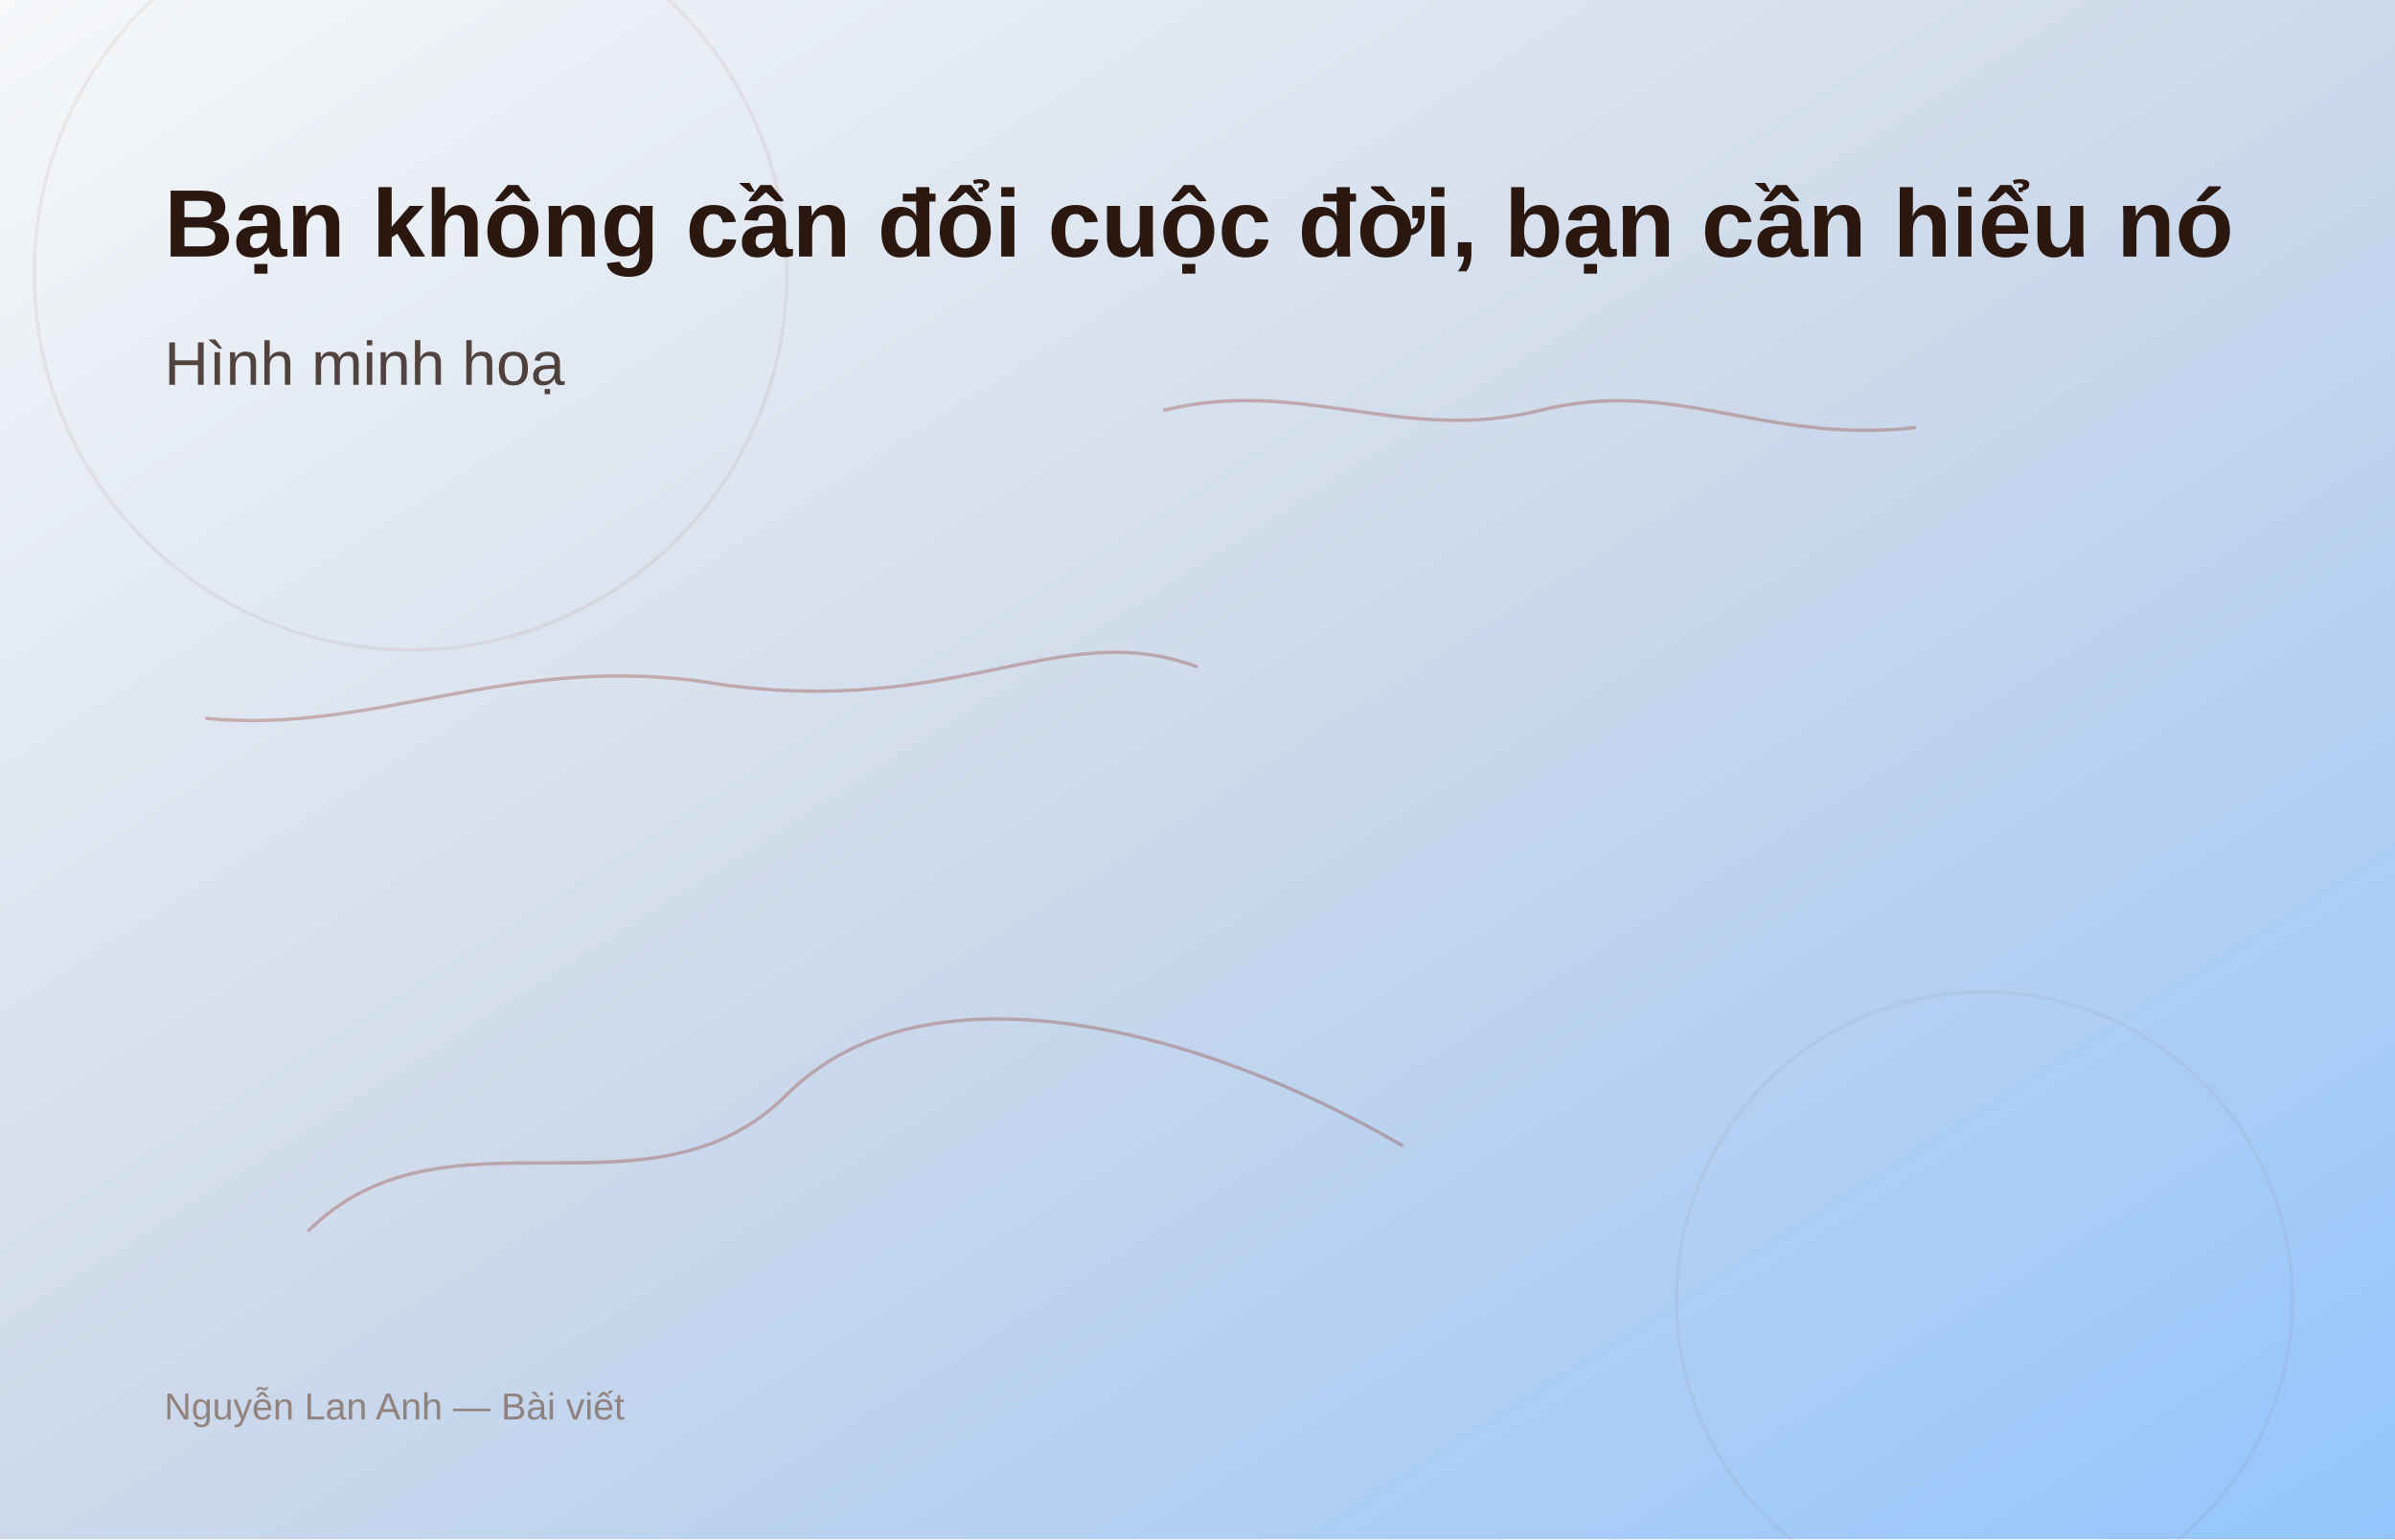
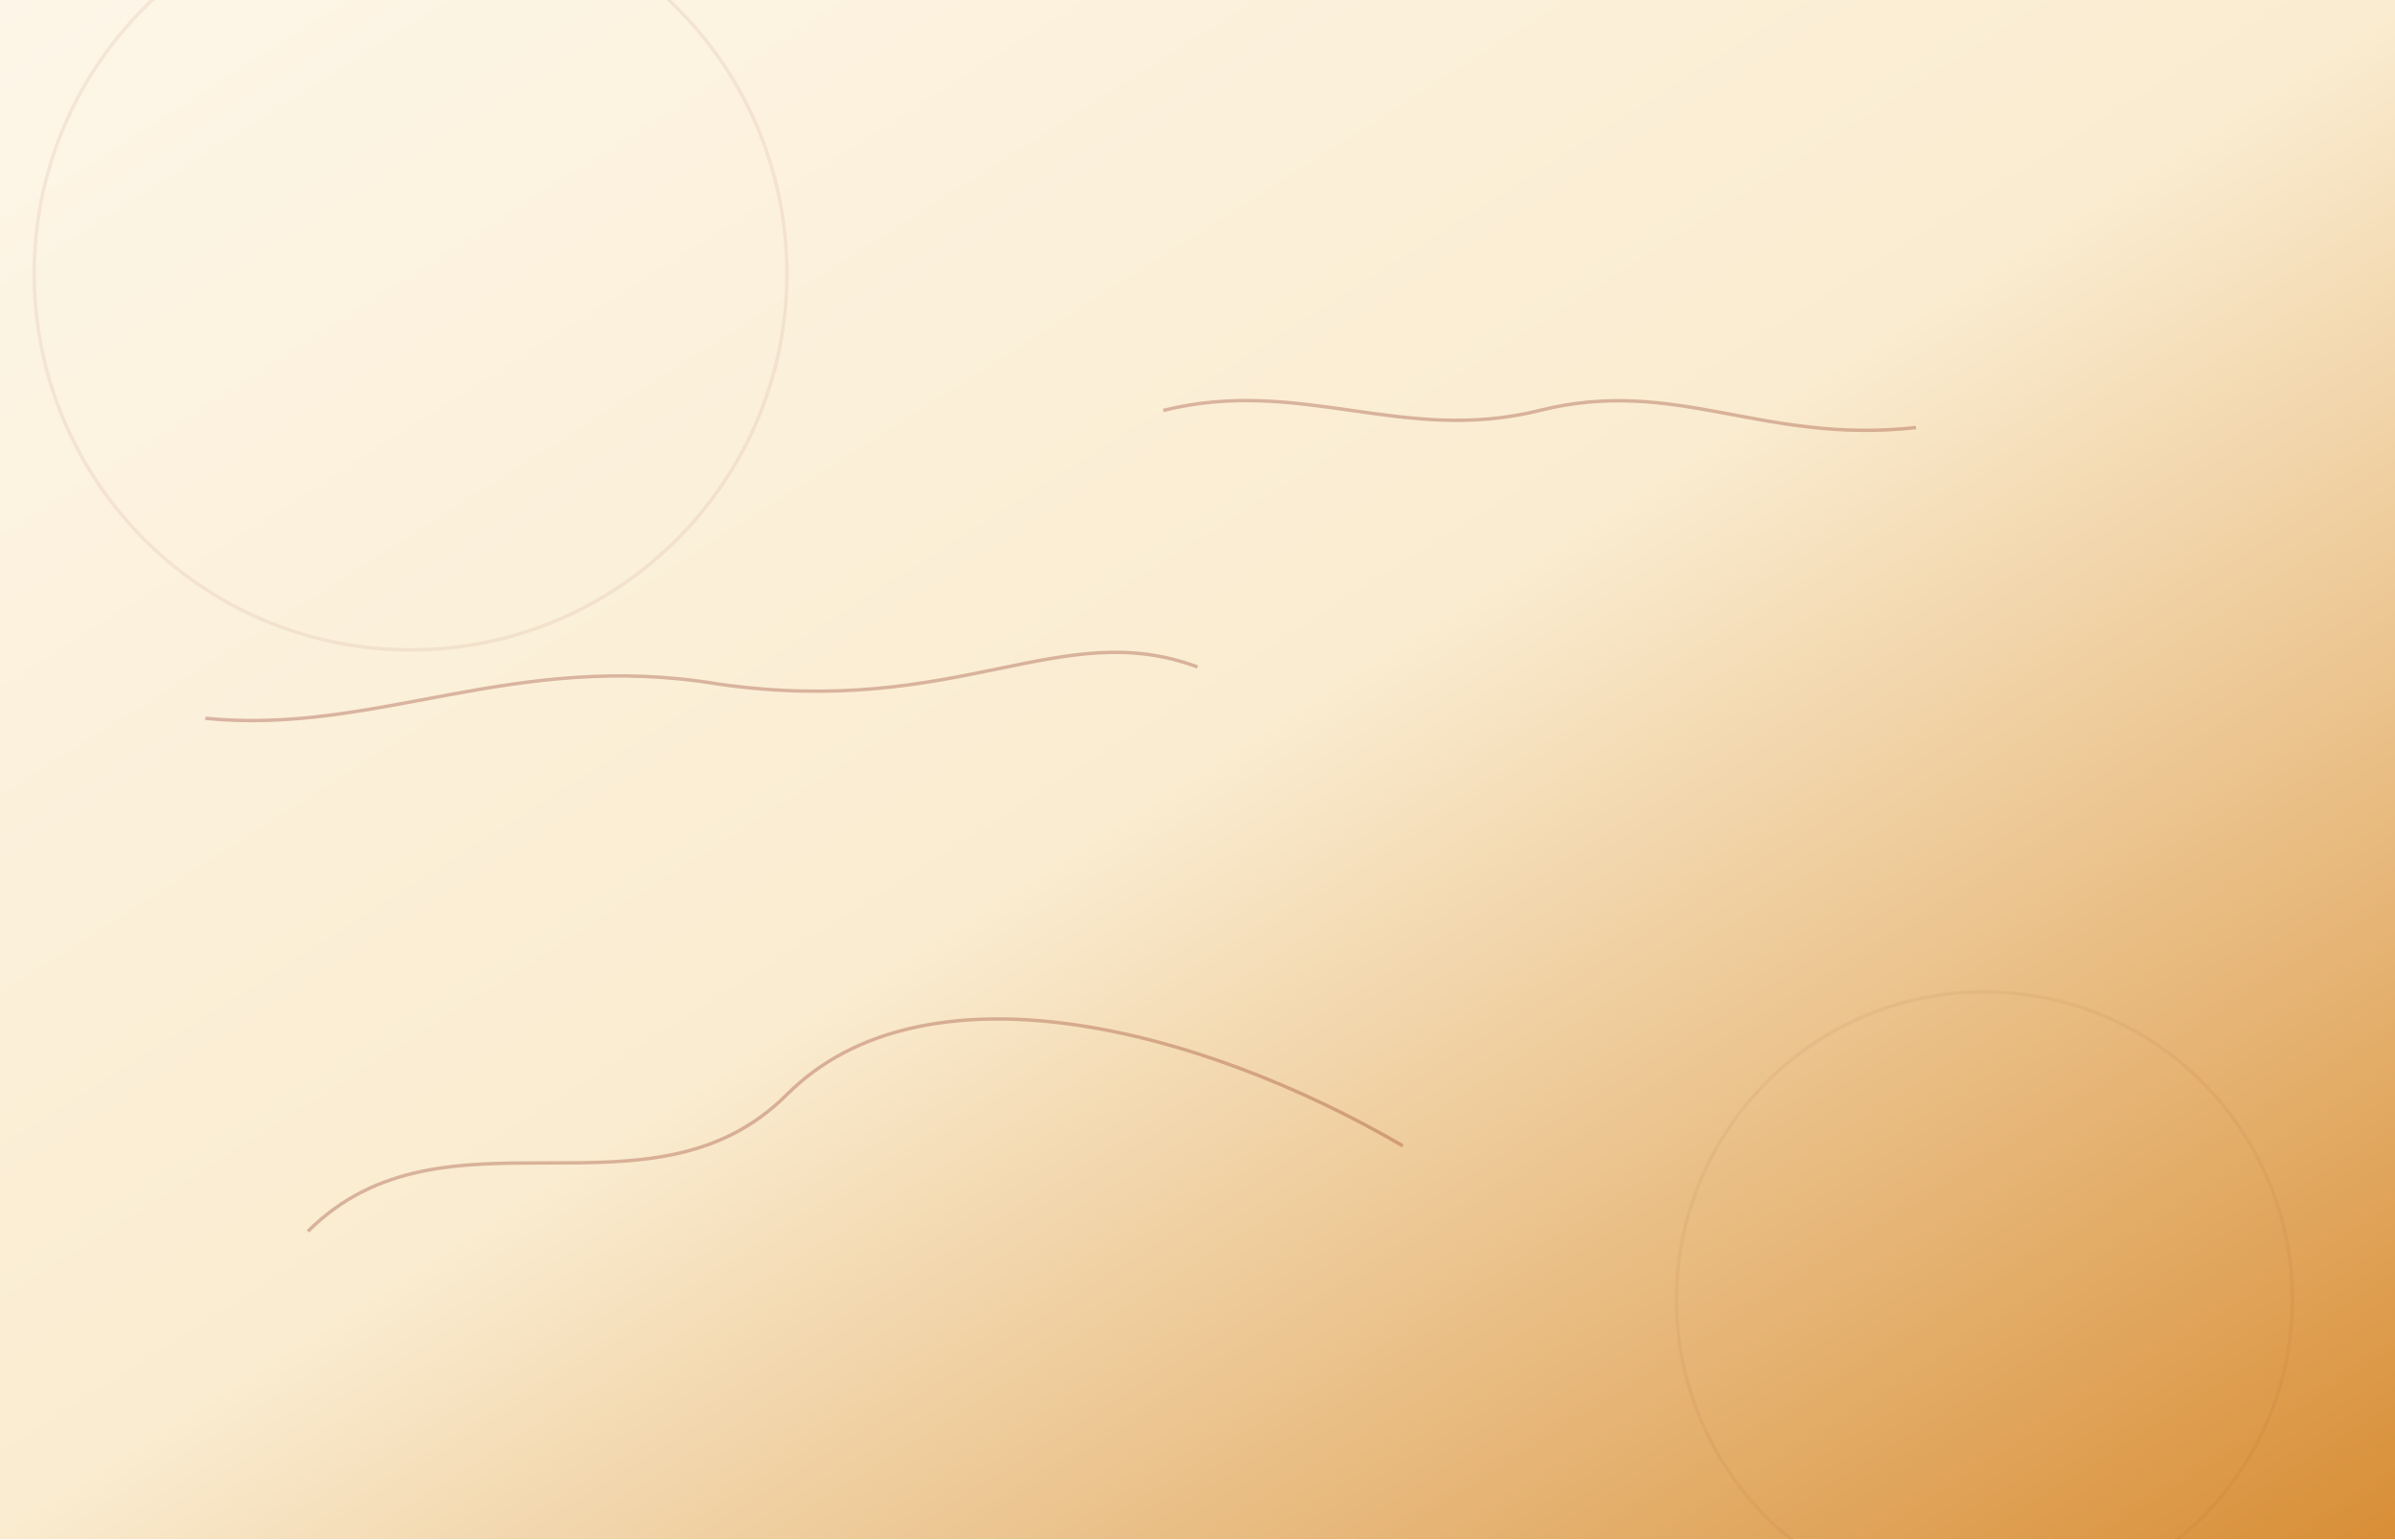
<svg xmlns="http://www.w3.org/2000/svg" width="1400" height="900" viewBox="0 0 1400 900" role="img" aria-labelledby="title-25">
  <defs>
    <linearGradient id="bg-25" x1="0%" y1="0%" x2="100%" y2="100%">
-       <stop offset="0%" stop-color="#f6f8fa" />
-       <stop offset="50%" stop-color="#cdd9ea" />
-       <stop offset="100%" stop-color="#93c5fd" />
+       <stop offset="0%" stop-color="#fdf6e8" />
+       <stop offset="50%" stop-color="#faecd0" />
+       <stop offset="100%" stop-color="#d88e36" />
    </linearGradient>
  </defs>
  <rect width="1400" height="900" fill="url(#bg-25)" />
  <g fill="none" stroke="rgba(139,40,24,0.30)" stroke-width="2">
    <circle cx="240" cy="160" r="220" opacity="0.25" />
    <circle cx="1160" cy="760" r="180" opacity="0.18" />
    <path d="M180 720 C260 640, 380 720, 460 640 S700 600, 820 670" />
    <path d="M680 240 C760 220, 820 260, 900 240 C980 220, 1030 260, 1120 250" />
    <path d="M120 420 C220 430, 300 380, 420 400 C560 420, 620 360, 700 390" />
  </g>
-   <g font-family="Arial, Helvetica, sans-serif" fill="#2a1810">
-     <text x="96" y="150" font-size="56" font-weight="700">Bạn không cần đổi cuộc đời, bạn cần hiểu nó</text>
-     <text x="96" y="225" font-size="36" font-weight="500" opacity="0.8">Hình minh hoạ</text>
-     <text x="96" y="830" font-size="22" fill="#6b4a35" opacity="0.6">Nguyễn Lan Anh — Bài viết</text>
-   </g>
</svg>
